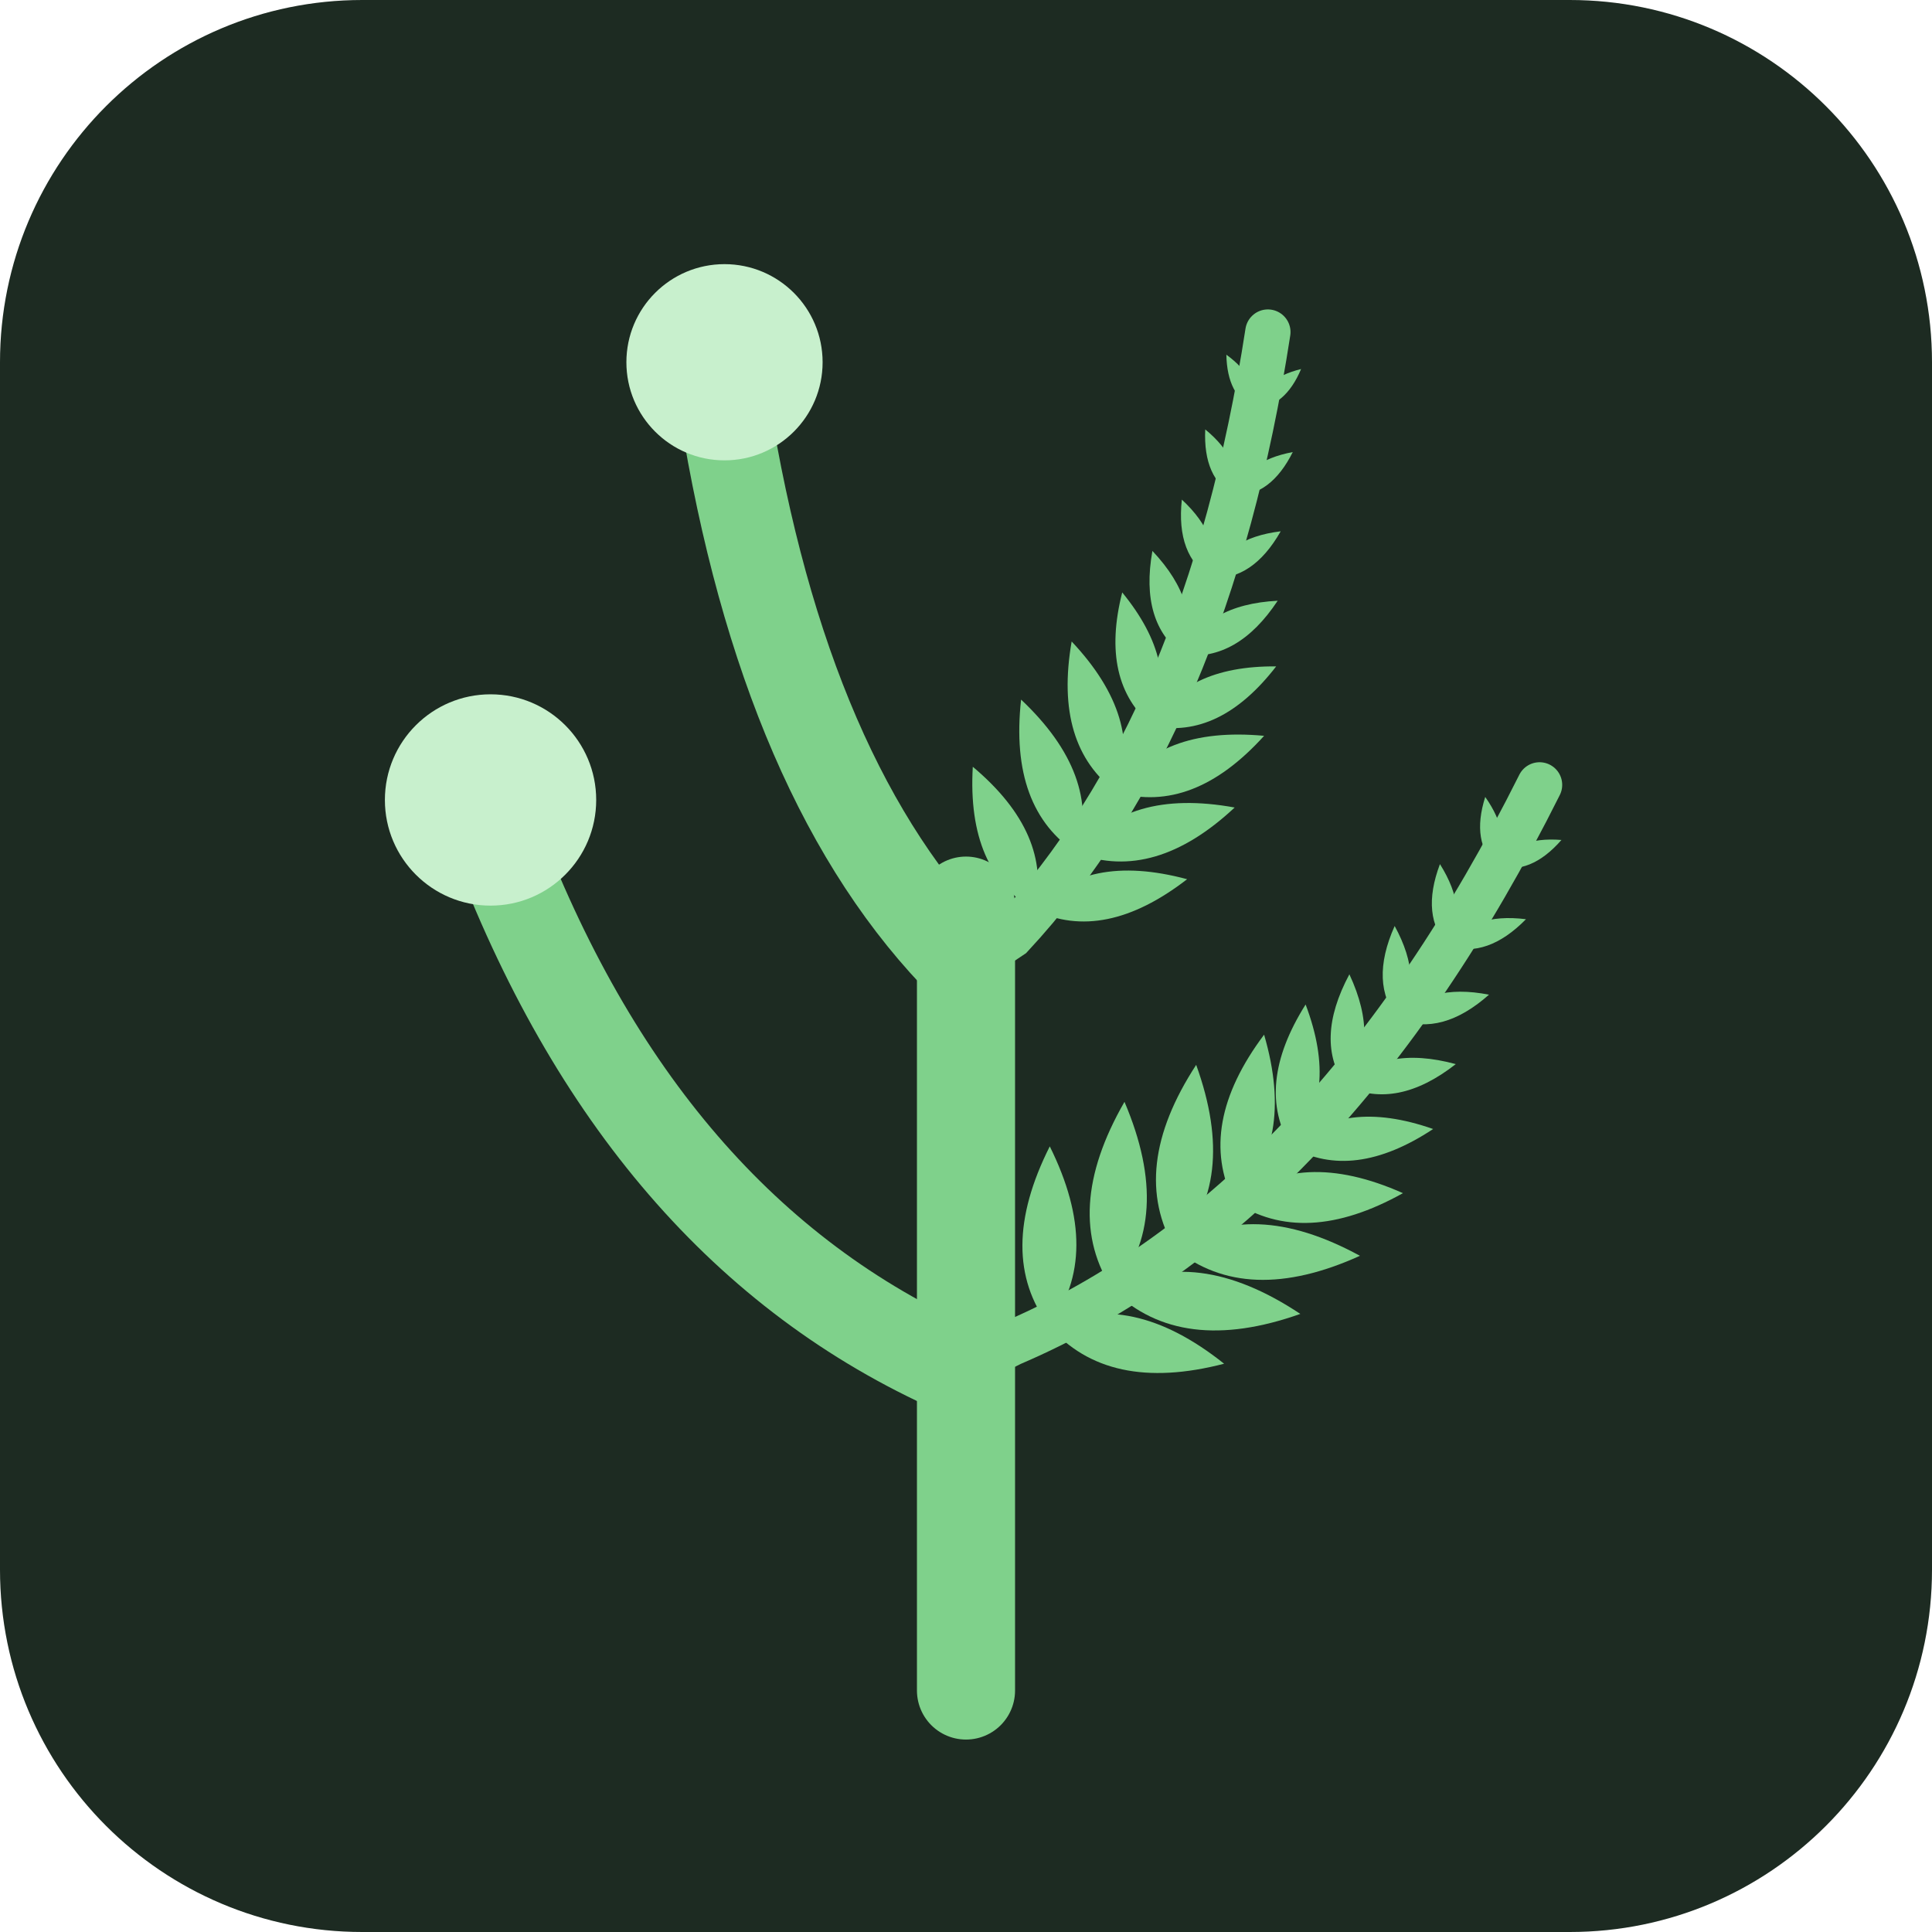
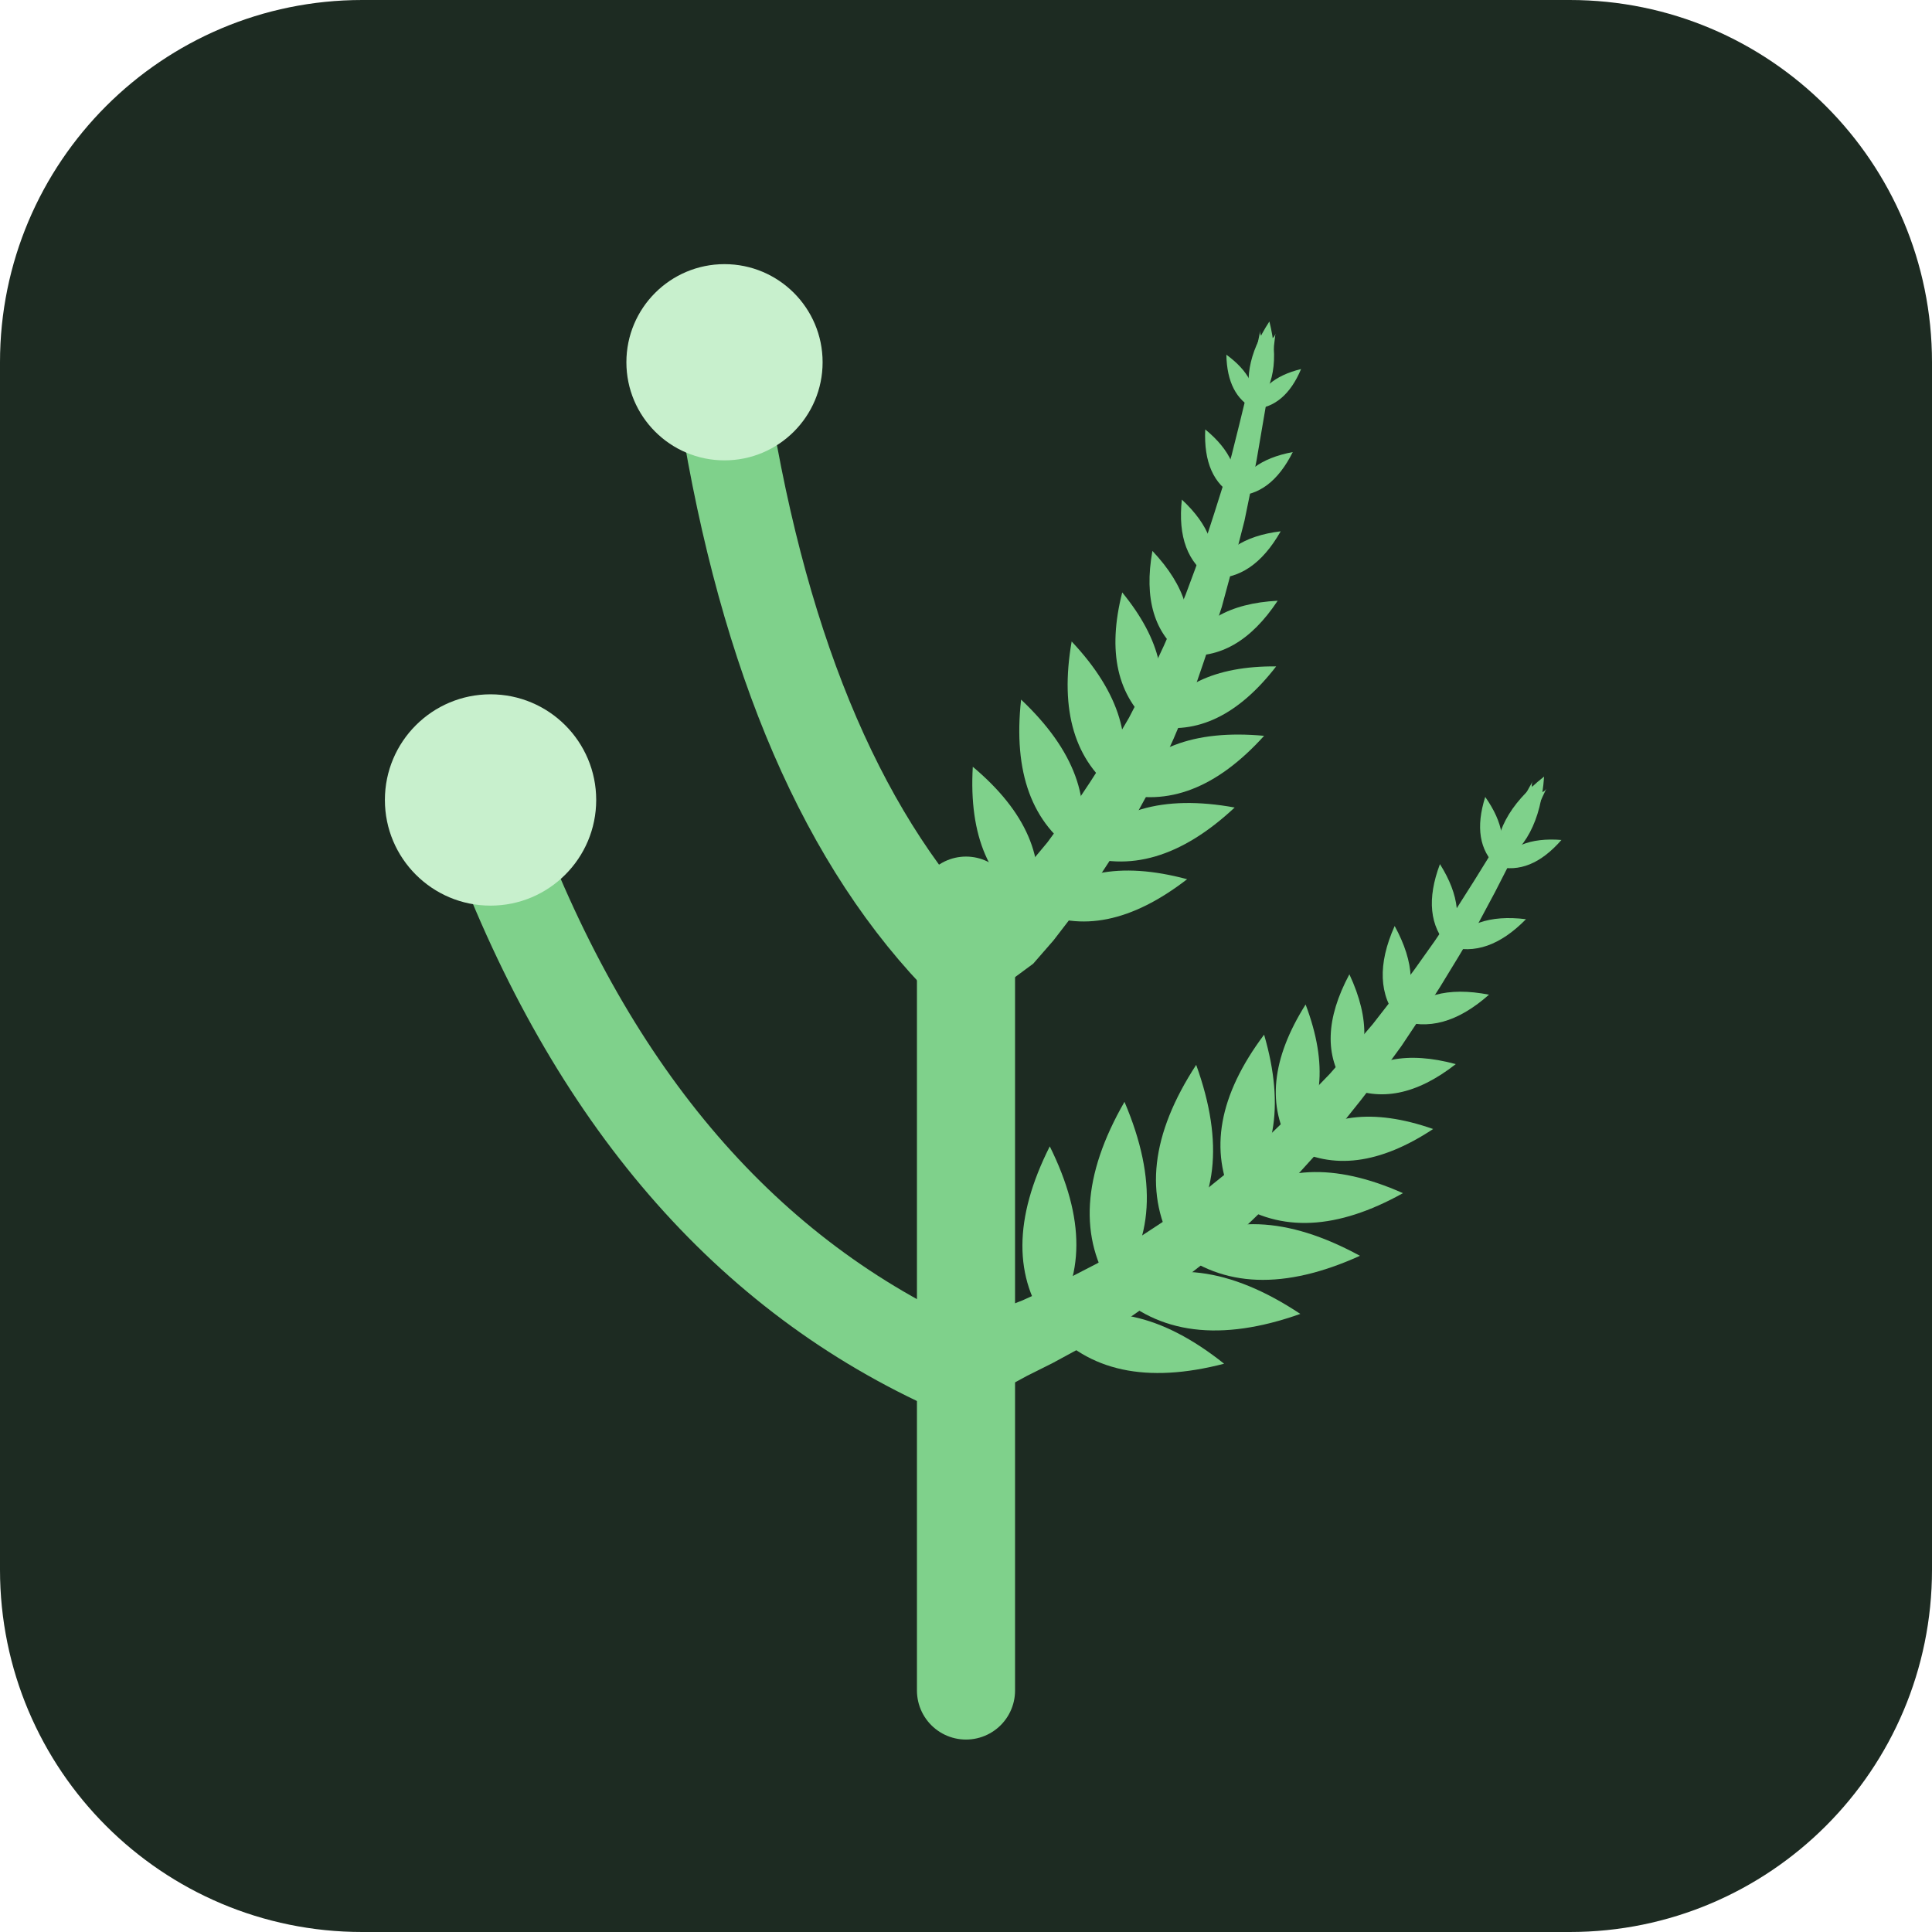
<svg xmlns="http://www.w3.org/2000/svg" width="256" height="256" viewBox="0 0 256 256">
  <rect width="256" height="256" rx="48" fill="#1d2b22" />
  <g fill="none" stroke="#7fd18b" stroke-linecap="round" stroke-width="12">
    <path d="M128 224 V120" stroke-width="13" />
    <path d="M128 182 Q86 164 66 112" />
    <path d="M128 128 Q104 104 96 54" />
  </g>
  <g fill="#c8f0cd">
    <circle cx="65" cy="106" r="14" />
    <circle cx="96" cy="48" r="13" />
  </g>
-   <g fill="none" stroke="#7fd18b" stroke-width="6" stroke-linecap="round">
-     <path d="M128 181 L134 178 Q176 160 204 104" />
-     <path d="M128 128 L134 124 Q160 96 168 44" />
+   <g fill="#7fd18b">
+     <path d="M130.2 185.5 L136.1 182.3 L139.5 180.6 L143.0 178.7 L146.4 176.7 L149.8 174.5 L153.1 172.2 L156.4 169.8 L159.6 167.3 L162.8 164.6 L165.8 161.8 L168.9 158.8 L171.8 155.8 L174.7 152.6 L177.5 149.3 L180.3 145.8 L183.0 142.3 L185.7 138.6 L188.3 134.7 L190.8 130.8 L193.3 126.7 L195.8 122.5 L198.1 118.2 L200.4 113.7 L202.7 109.2 L204.9 104.5 A1.0 1.0 0 0 1 203.1 103.5 L203.1 103.5 L200.6 108.0 L198.0 112.4 L195.4 116.6 L192.8 120.7 L190.1 124.7 L187.4 128.5 L184.7 132.1 L181.9 135.7 L179.0 139.1 L176.2 142.3 L173.2 145.4 L170.3 148.4 L167.3 151.3 L164.3 154.0 L161.2 156.5 L158.1 159.0 L155.0 161.3 L151.8 163.4 L148.6 165.5 L145.4 167.4 L142.1 169.1 L138.8 170.8 L135.5 172.3 L131.9 173.7 L125.8 176.5Z" />
+     <path d="M130.8 132.2 L136.9 127.7 L139.6 124.6 L141.6 122.0 L143.6 119.2 L145.5 116.4 L147.4 113.5 L149.2 110.6 L150.8 107.5 L152.5 104.4 L154.0 101.2 L155.5 97.9 L156.9 94.6 L158.3 91.2 L159.5 87.7 L160.7 84.1 L161.9 80.4 L162.9 76.7 L163.9 72.9 L164.9 69.0 L165.7 65.1 L166.5 61.0 L167.2 56.9 L167.9 52.8 L168.5 48.5 L169.0 44.2 A1.0 1.0 0 0 1 167.0 43.8 L167.0 43.8 L166.1 48.1 L165.2 52.2 L164.2 56.3 L163.2 60.3 L162.1 64.2 L160.9 68.0 L159.7 71.7 L158.4 75.3 L157.1 78.8 L155.7 82.2 L154.2 85.6 L152.7 88.8 L151.2 92.0 L149.6 95.1 L147.9 98.0 L146.2 100.9 L144.4 103.7 L142.6 106.4 L140.7 109.0 L138.8 111.6 L136.8 114.0 L134.8 116.4 L132.7 118.6 L131.1 120.3 L125.2 123.8Z" />
  </g>
  <g fill="#7fd18b">
    <path d="M139.0 175.7 Q146.8 184.7 162.2 180.7 Q149.8 170.8 139.0 175.7Z" />
    <path d="M139.0 175.7 Q146.2 166.2 139.1 151.9 Q131.9 166.2 139.0 175.7Z" />
    <path d="M147.5 171.0 Q156.5 179.7 172.3 174.1 Q158.3 164.8 147.5 171.0Z" />
    <path d="M147.5 171.0 Q155.6 161.5 149.0 146.0 Q140.6 160.6 147.5 171.0Z" />
    <path d="M155.7 165.5 Q165.2 173.2 180.2 166.4 Q165.7 158.5 155.7 165.5Z" />
    <path d="M155.7 165.5 Q164.1 156.6 158.5 141.1 Q149.5 154.9 155.7 165.5Z" />
    <path d="M163.5 159.2 Q172.8 165.4 185.9 158.1 Q172.2 152.0 163.5 159.2Z" />
    <path d="M163.5 159.2 Q171.7 151.5 167.5 137.1 Q158.5 149.1 163.5 159.2Z" />
    <path d="M171.1 152.0 Q179.3 156.6 189.9 149.6 Q177.9 145.4 171.1 152.0Z" />
    <path d="M171.1 152.0 Q177.5 145.0 173.0 133.1 Q166.2 143.9 171.1 152.0Z" />
    <path d="M178.3 143.9 Q185.1 147.1 192.9 141.0 Q183.3 138.4 178.3 143.9Z" />
    <path d="M178.3 143.9 Q183.0 138.1 178.8 129.1 Q174.1 137.9 178.3 143.9Z" />
    <path d="M185.3 135.1 Q191.1 137.3 197.3 131.8 Q189.1 130.2 185.3 135.1Z" />
    <path d="M185.3 135.1 Q188.8 130.0 184.8 122.7 Q181.4 130.3 185.3 135.1Z" />
    <path d="M191.9 125.4 Q197.1 127.0 202.2 121.8 Q195.0 120.9 191.9 125.4Z" />
    <path d="M191.9 125.4 Q194.7 120.7 190.8 114.5 Q188.2 121.4 191.9 125.4Z" />
    <path d="M198.3 114.8 Q202.8 116.0 206.9 111.3 Q200.7 110.8 198.3 114.8Z" />
    <path d="M198.3 114.8 Q200.4 110.7 196.8 105.6 Q194.9 111.6 198.3 114.8Z" />
    <path d="M198.3 114.8 Q204.0 111.7 204.6 102.9 Q197.6 108.4 198.3 114.8Z" />
    <path d="M137.1 120.6 Q146.3 125.0 157.3 116.5 Q143.9 112.9 137.1 120.6Z" />
    <path d="M137.1 120.6 Q139.5 110.5 128.9 101.6 Q128.1 115.4 137.1 120.6Z" />
    <path d="M142.8 113.1 Q153.0 116.9 163.6 107.0 Q149.3 104.4 142.8 113.1Z" />
    <path d="M142.8 113.1 Q145.9 102.7 135.3 92.7 Q133.7 107.2 142.8 113.1Z" />
    <path d="M148.0 105.0 Q158.1 107.9 167.5 97.5 Q153.5 96.2 148.0 105.0Z" />
    <path d="M148.0 105.0 Q151.6 95.2 142.0 85.0 Q139.6 98.8 148.0 105.0Z" />
    <path d="M152.7 96.2 Q161.6 98.0 169.1 88.3 Q156.9 88.2 152.7 96.2Z" />
    <path d="M152.7 96.2 Q156.4 87.9 148.7 78.5 Q145.7 90.3 152.7 96.2Z" />
    <path d="M156.8 86.8 Q164.0 87.6 169.3 79.6 Q159.7 80.1 156.8 86.8Z" />
    <path d="M156.8 86.8 Q159.3 80.0 152.7 73.0 Q151.0 82.5 156.8 86.8Z" />
    <path d="M160.5 76.6 Q166.0 76.9 169.7 70.4 Q162.3 71.3 160.5 76.6Z" />
    <path d="M160.5 76.6 Q162.0 71.2 156.6 66.2 Q155.8 73.6 160.5 76.6Z" />
    <path d="M163.6 65.7 Q168.4 65.7 171.3 59.9 Q164.9 61.1 163.6 65.7Z" />
    <path d="M163.6 65.7 Q164.7 61.0 159.7 56.9 Q159.4 63.4 163.6 65.7Z" />
    <path d="M166.2 54.2 Q170.3 53.9 172.4 48.9 Q167.1 50.2 166.2 54.2Z" />
    <path d="M166.2 54.2 Q166.9 50.2 162.5 47.0 Q162.6 52.4 166.2 54.2Z" />
    <path d="M166.2 54.2 Q170.1 50.1 168.2 42.6 Q164.0 49.0 166.2 54.2Z" />
  </g>
</svg>
